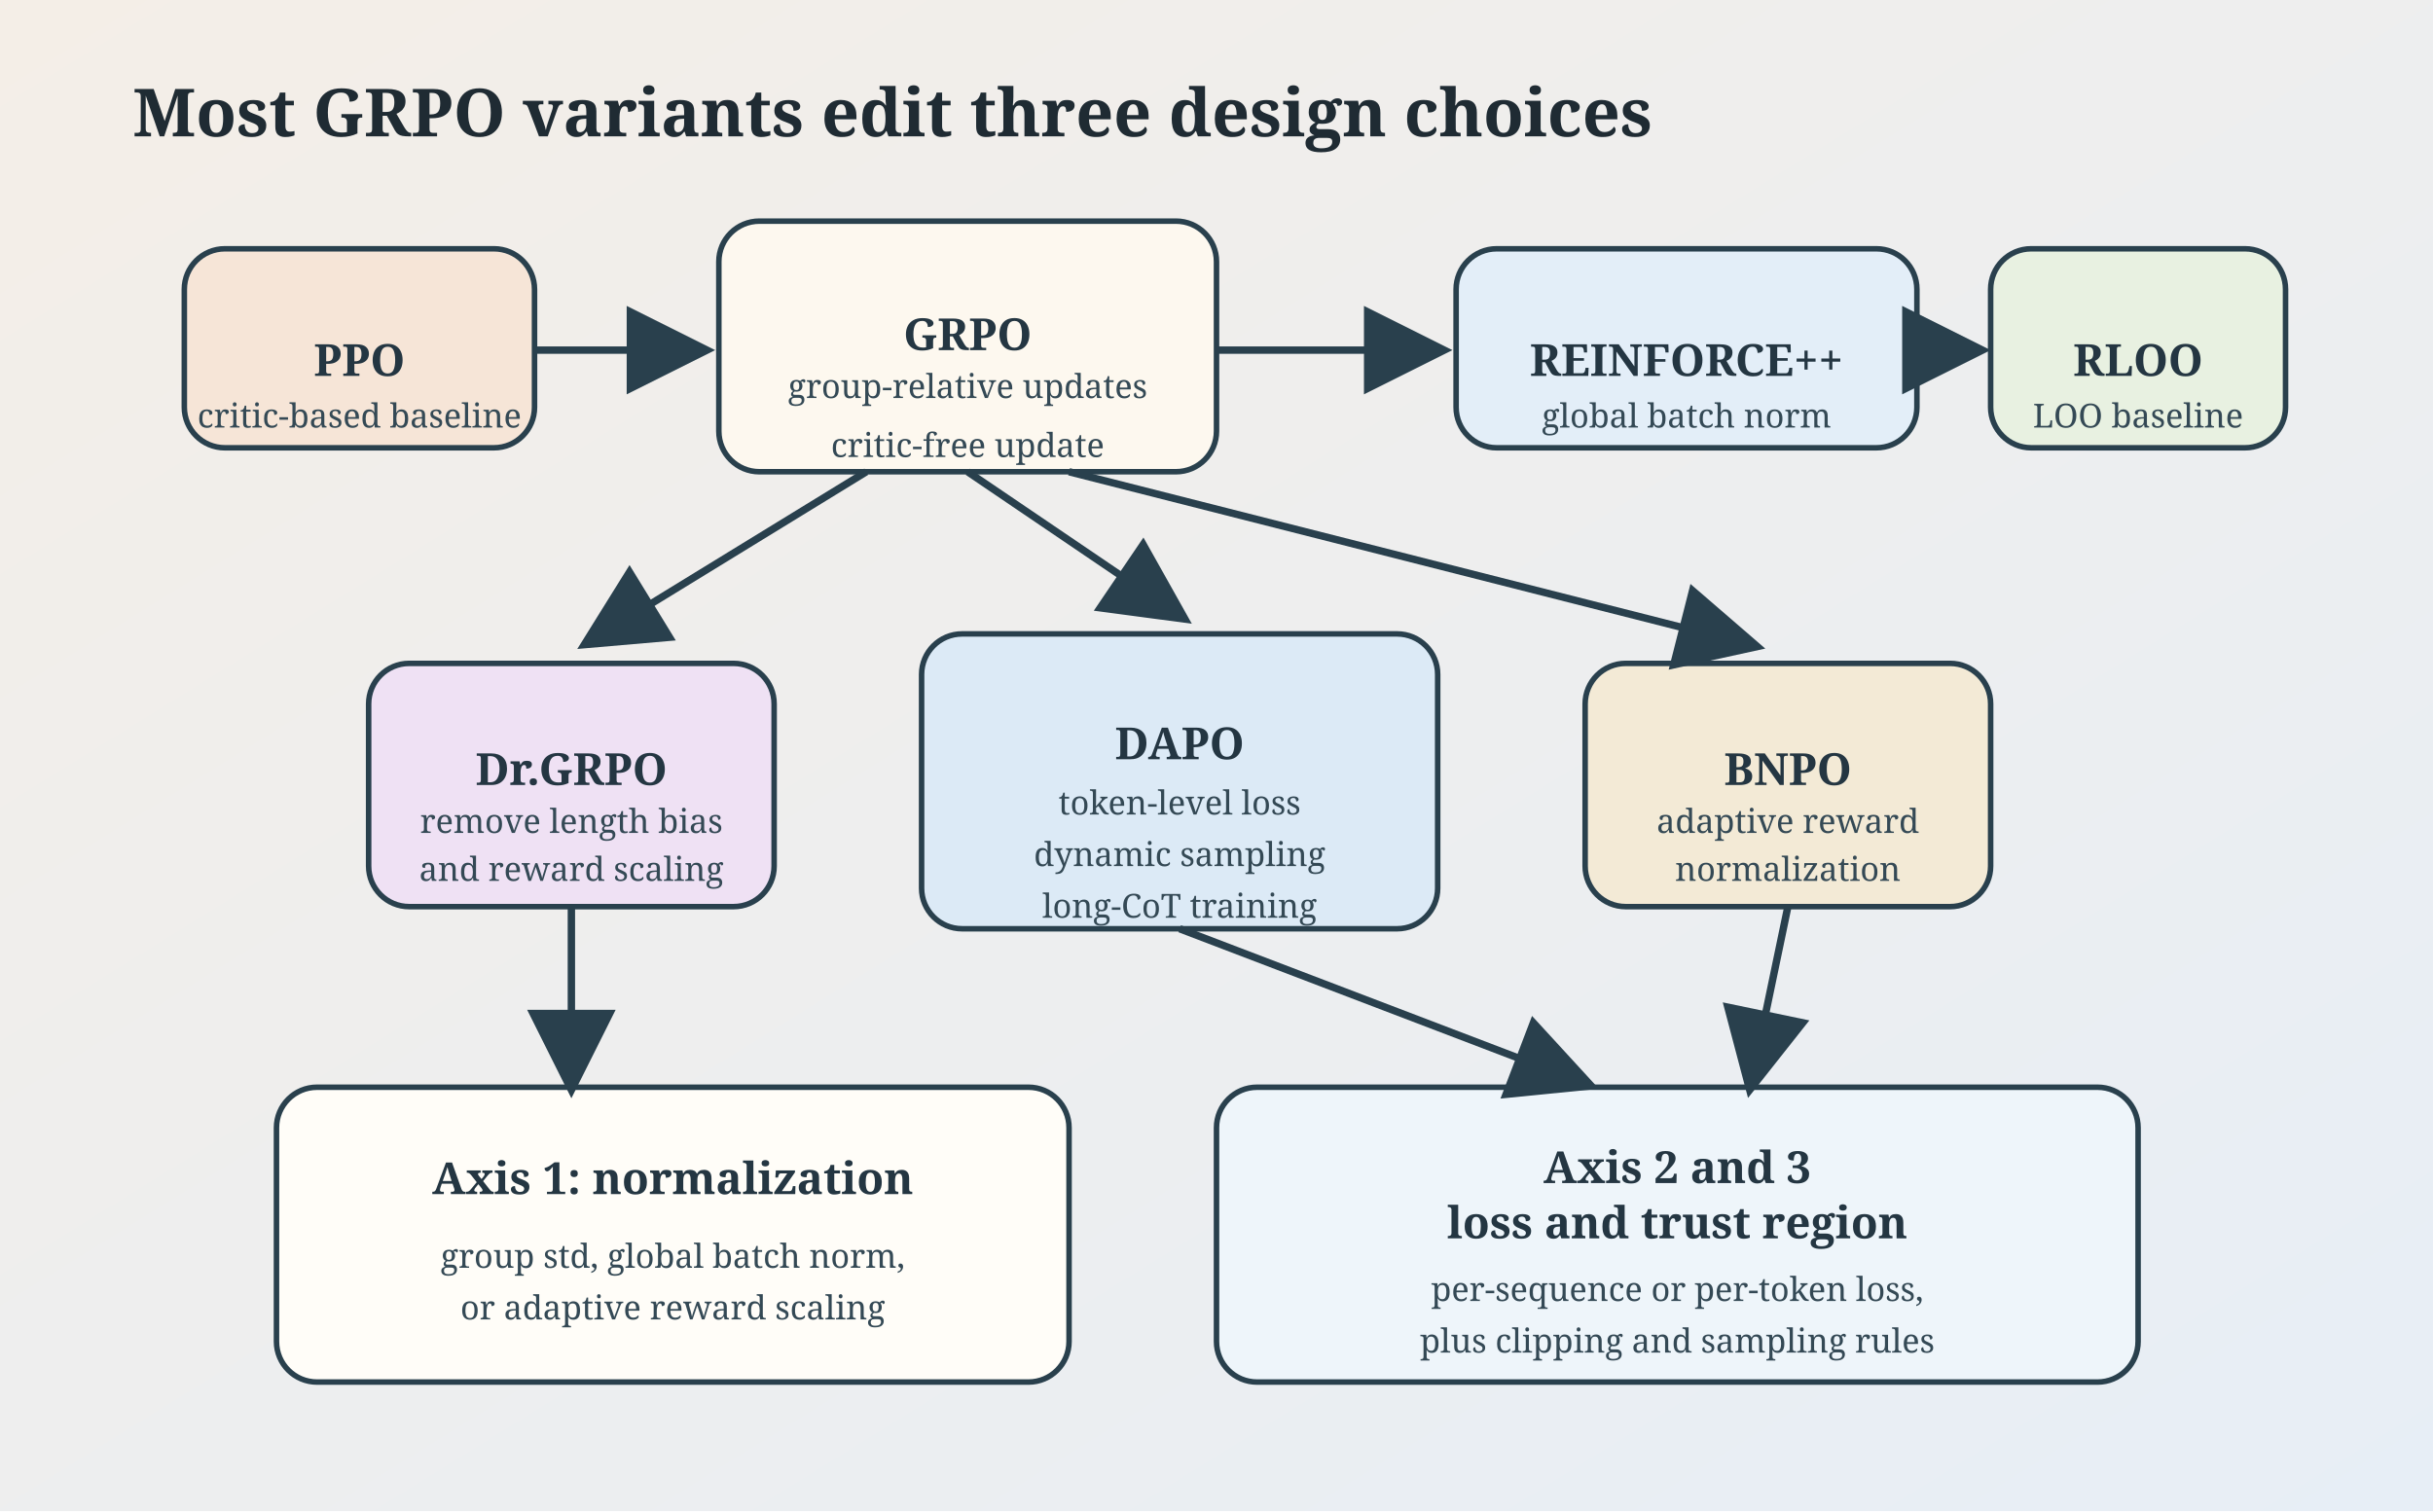
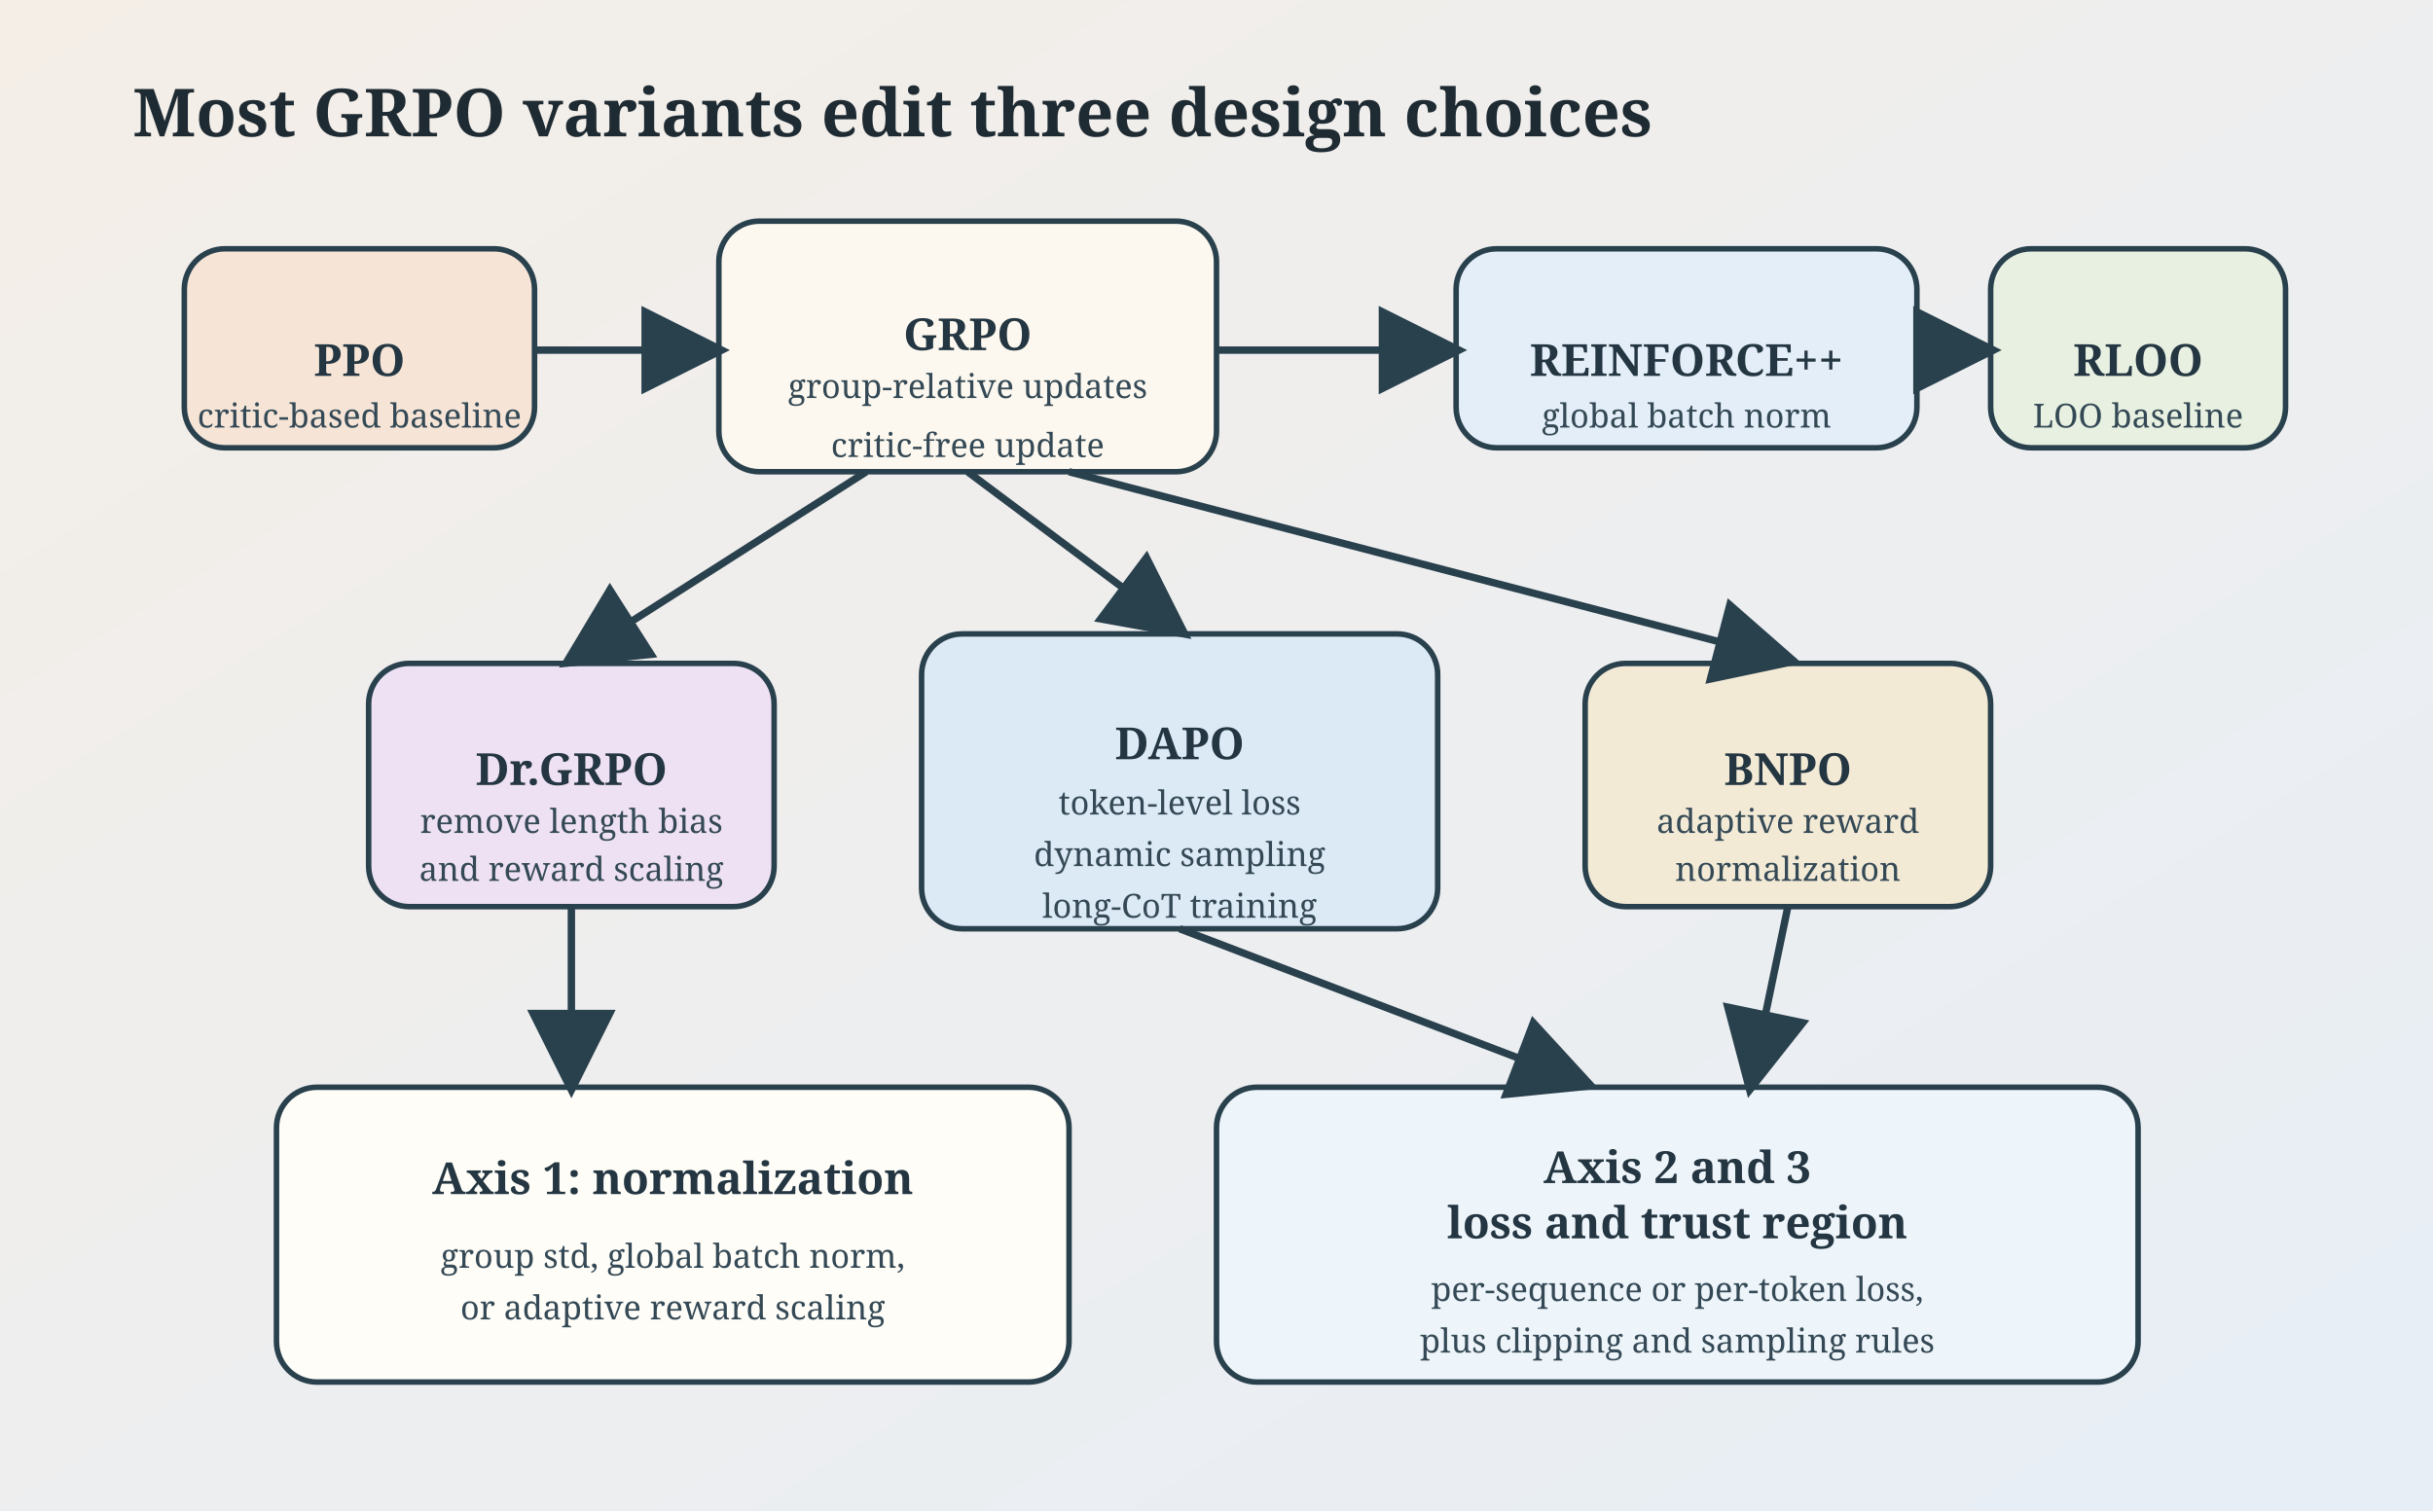
<svg xmlns="http://www.w3.org/2000/svg" width="1320" height="820" viewBox="0 0 1320 820" role="img" aria-labelledby="title desc">
  <defs>
    <linearGradient id="bg" x1="0" x2="1" y1="0" y2="1">
      <stop offset="0%" stop-color="#f4eee7" />
      <stop offset="100%" stop-color="#e7eef6" />
    </linearGradient>
    <style>
      .title { font: 700 36px Georgia, serif; fill: #1f2b33; }
      .head { font: 700 24px Georgia, serif; fill: #243642; }
      .body { font: 500 18px Georgia, serif; fill: #344955; }
      .box { rx: 22; ry: 22; stroke: #29404d; stroke-width: 3; }
      .arrow { stroke: #29404d; stroke-width: 4; fill: none; marker-end: url(#m); }
    </style>
    <marker id="m" markerWidth="12" markerHeight="12" refX="10" refY="6" orient="auto">
      <path d="M0,0 L12,6 L0,12 z" fill="#29404d" />
    </marker>
  </defs>
  <rect width="1320" height="820" fill="url(#bg)" />
  <text x="72" y="74" class="title">Most GRPO variants edit three design choices</text>
  <rect x="100" y="135" width="190" height="108" class="box" fill="#f6e5d7" />
  <text x="195" y="204" class="head" text-anchor="middle">PPO</text>
  <text x="195" y="232" class="body" text-anchor="middle">critic-based baseline</text>
  <rect x="390" y="120" width="270" height="136" class="box" fill="#fdf8ef" />
  <text x="525" y="190" class="head" text-anchor="middle">GRPO</text>
  <text x="525" y="216" class="body" text-anchor="middle">group-relative updates</text>
  <text x="525" y="248" class="body" text-anchor="middle">critic-free update</text>
  <rect x="790" y="135" width="250" height="108" class="box" fill="#e3eef8" />
  <text x="915" y="204" class="head" text-anchor="middle">REINFORCE++</text>
  <text x="915" y="232" class="body" text-anchor="middle">global batch norm</text>
  <rect x="1080" y="135" width="160" height="108" class="box" fill="#e8f1e1" />
  <text x="1160" y="204" class="head" text-anchor="middle">RLOO</text>
  <text x="1160" y="232" class="body" text-anchor="middle">LOO baseline</text>
  <rect x="200" y="360" width="220" height="132" class="box" fill="#efe1f4" />
  <text x="310" y="426" class="head" text-anchor="middle">Dr.GRPO</text>
  <text x="310" y="452" class="body" text-anchor="middle">remove length bias</text>
  <text x="310" y="478" class="body" text-anchor="middle">and reward scaling</text>
  <rect x="500" y="344" width="280" height="160" class="box" fill="#dceaf6" />
  <text x="640" y="412" class="head" text-anchor="middle">DAPO</text>
  <text x="640" y="442" class="body" text-anchor="middle">token-level loss</text>
  <text x="640" y="470" class="body" text-anchor="middle">dynamic sampling</text>
  <text x="640" y="498" class="body" text-anchor="middle">long-CoT training</text>
  <rect x="860" y="360" width="220" height="132" class="box" fill="#f3ead6" />
  <text x="970" y="426" class="head" text-anchor="middle">BNPO</text>
  <text x="970" y="452" class="body" text-anchor="middle">adaptive reward</text>
  <text x="970" y="478" class="body" text-anchor="middle">normalization</text>
  <rect x="150" y="590" width="430" height="160" class="box" fill="#fffdf8" />
  <text x="365" y="648" class="head" text-anchor="middle">Axis 1: normalization</text>
  <text x="365" y="688" class="body" text-anchor="middle">group std, global batch norm,</text>
  <text x="365" y="716" class="body" text-anchor="middle">or adaptive reward scaling</text>
  <rect x="660" y="590" width="500" height="160" class="box" fill="#eef5fa" />
  <text x="910" y="642" class="head" text-anchor="middle">Axis 2 and 3</text>
  <text x="910" y="672" class="head" text-anchor="middle">loss and trust region</text>
  <text x="910" y="706" class="body" text-anchor="middle">per-sequence or per-token loss,</text>
  <text x="910" y="734" class="body" text-anchor="middle">plus clipping and sampling rules</text>
-   <path d="M290 190 L380 190" class="arrow" />
-   <path d="M660 190 L780 190" class="arrow" />
-   <path d="M1040 190 L1072 190" class="arrow" />
-   <path d="M470 256 L320 348" class="arrow" />
-   <path d="M525 256 L640 334" class="arrow" />
-   <path d="M580 256 L950 350" class="arrow" />
+   <path d="M290 190 L388 190" class="arrow" />
+   <path d="M660 190 L788 190" class="arrow" />
+   <path d="M1040 190 L1078 190" class="arrow" />
+   <path d="M470 256 L310 358" class="arrow" />
+   <path d="M525 256 L640 342" class="arrow" />
+   <path d="M580 256 L970 358" class="arrow" />
  <path d="M310 492 L310 588" class="arrow" />
  <path d="M640 504 L860 588" class="arrow" />
  <path d="M970 492 L950 588" class="arrow" />
</svg>
